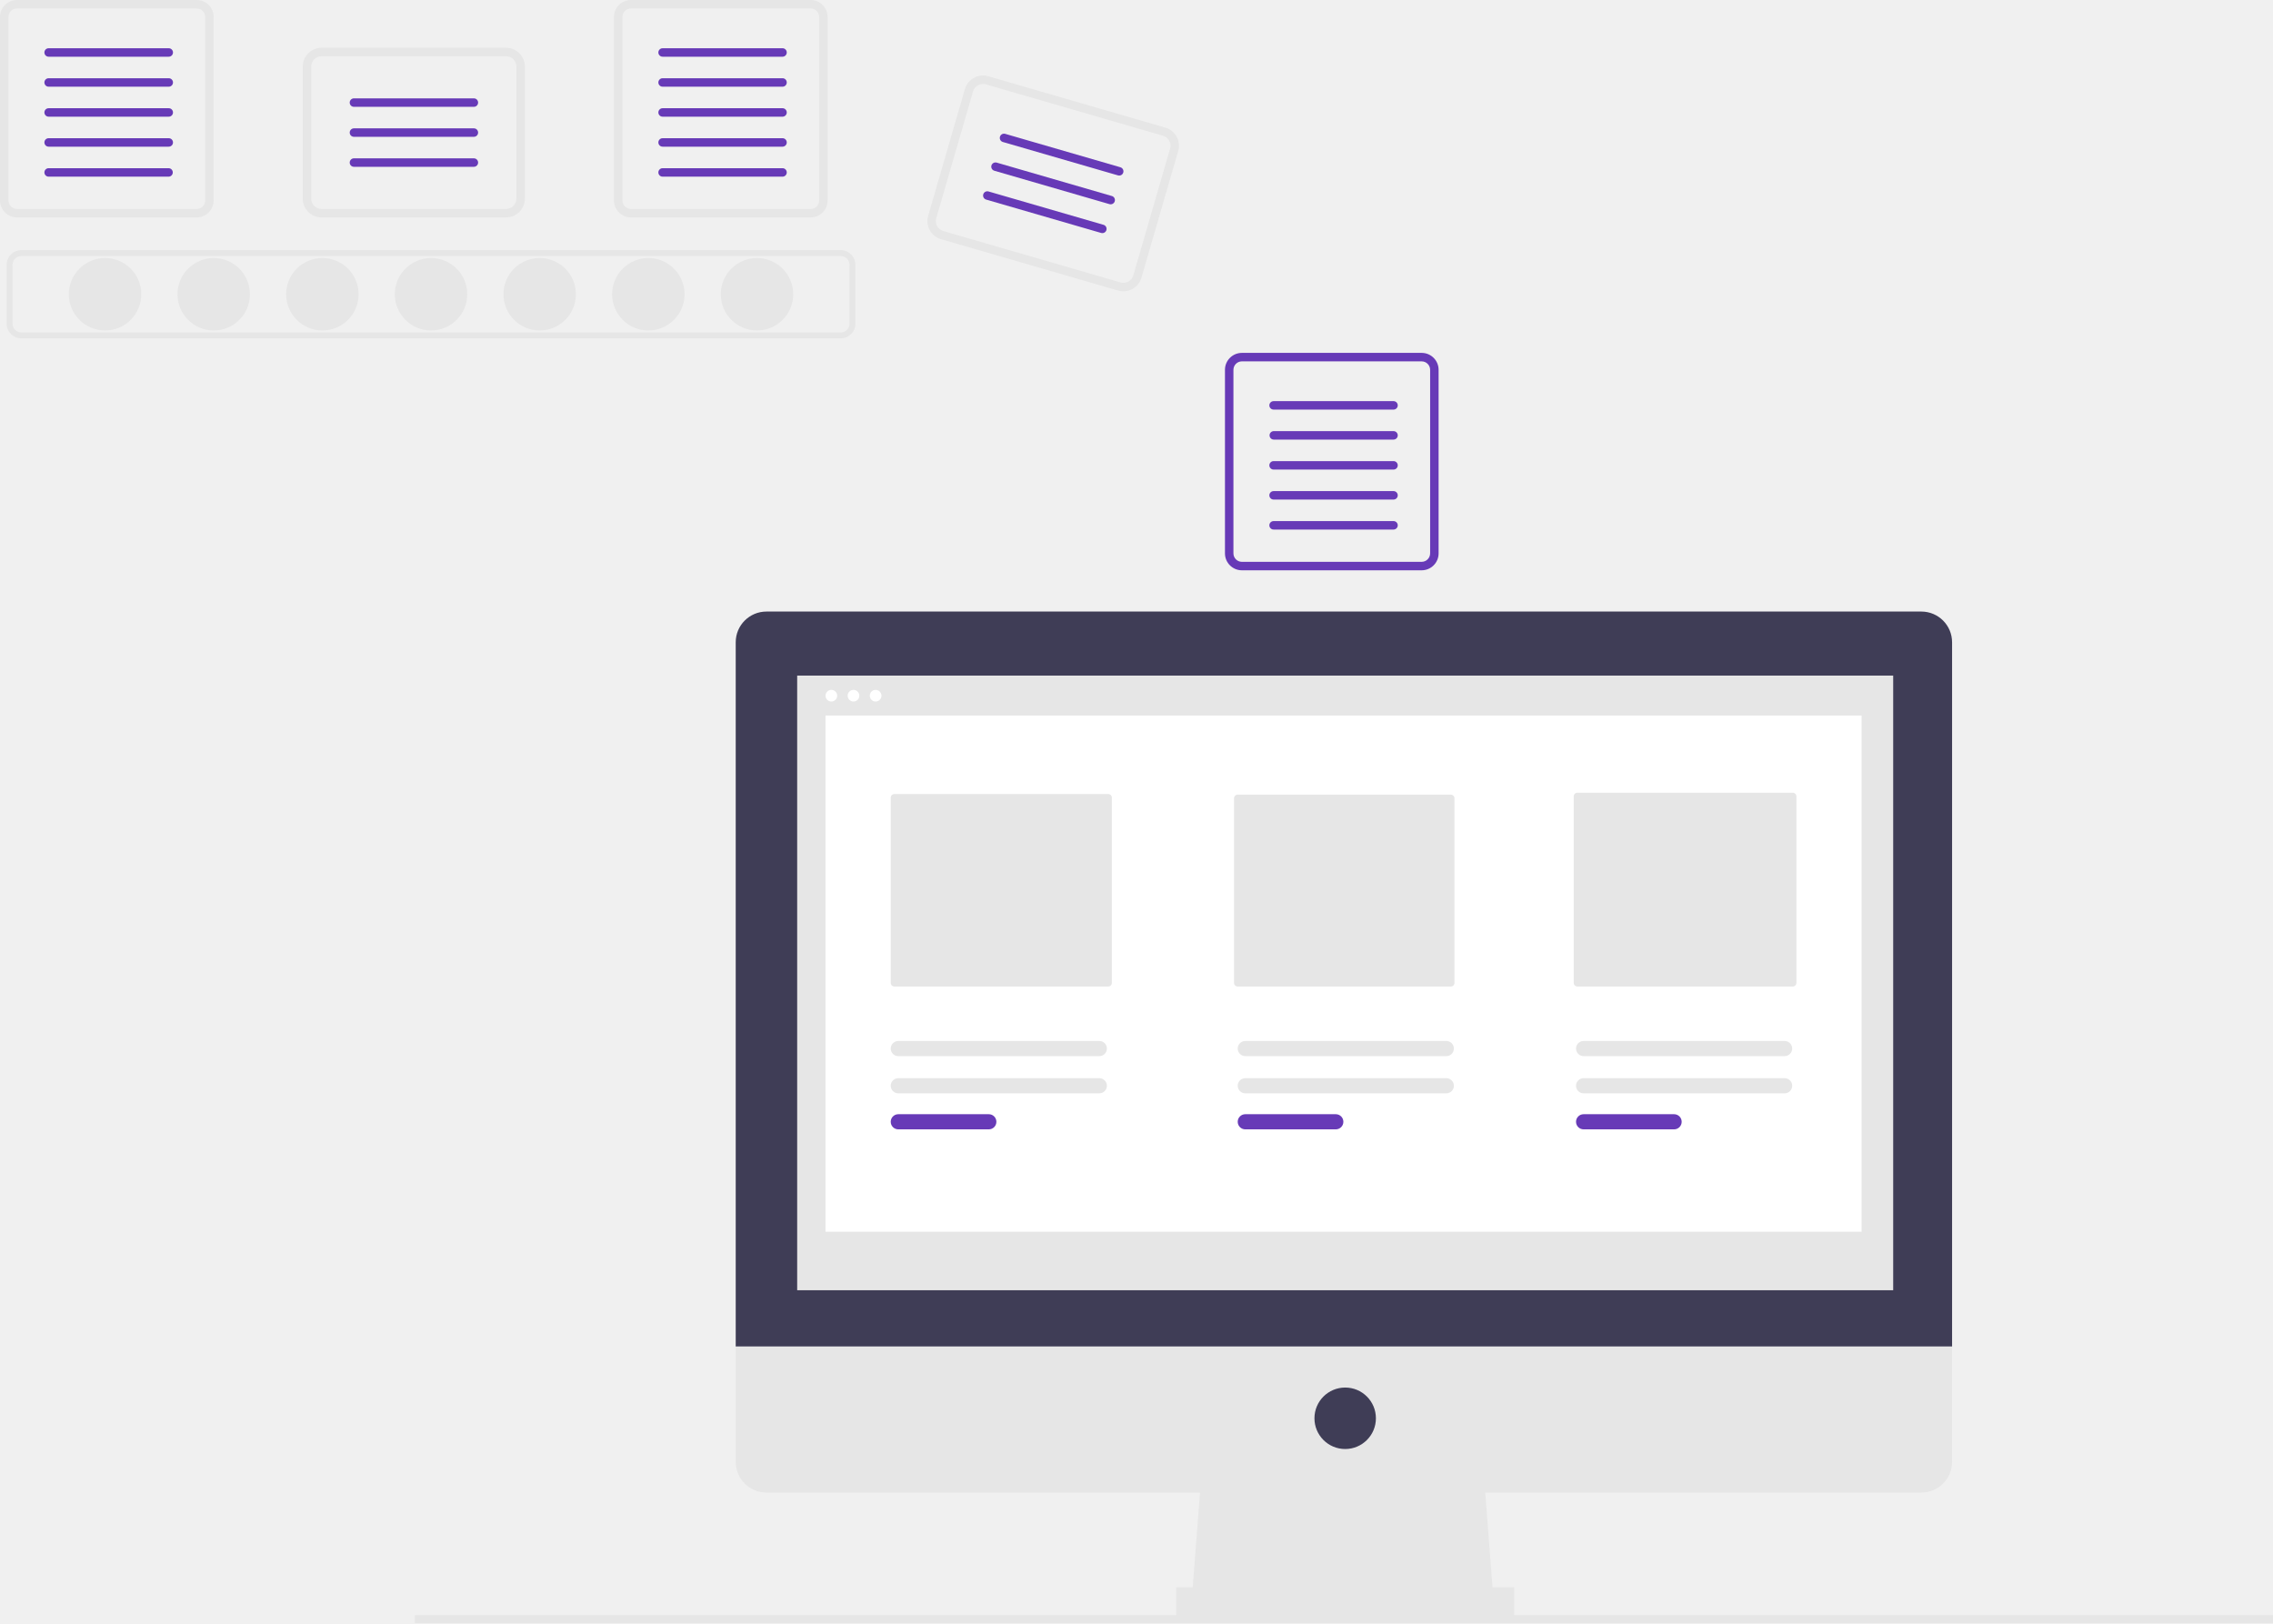
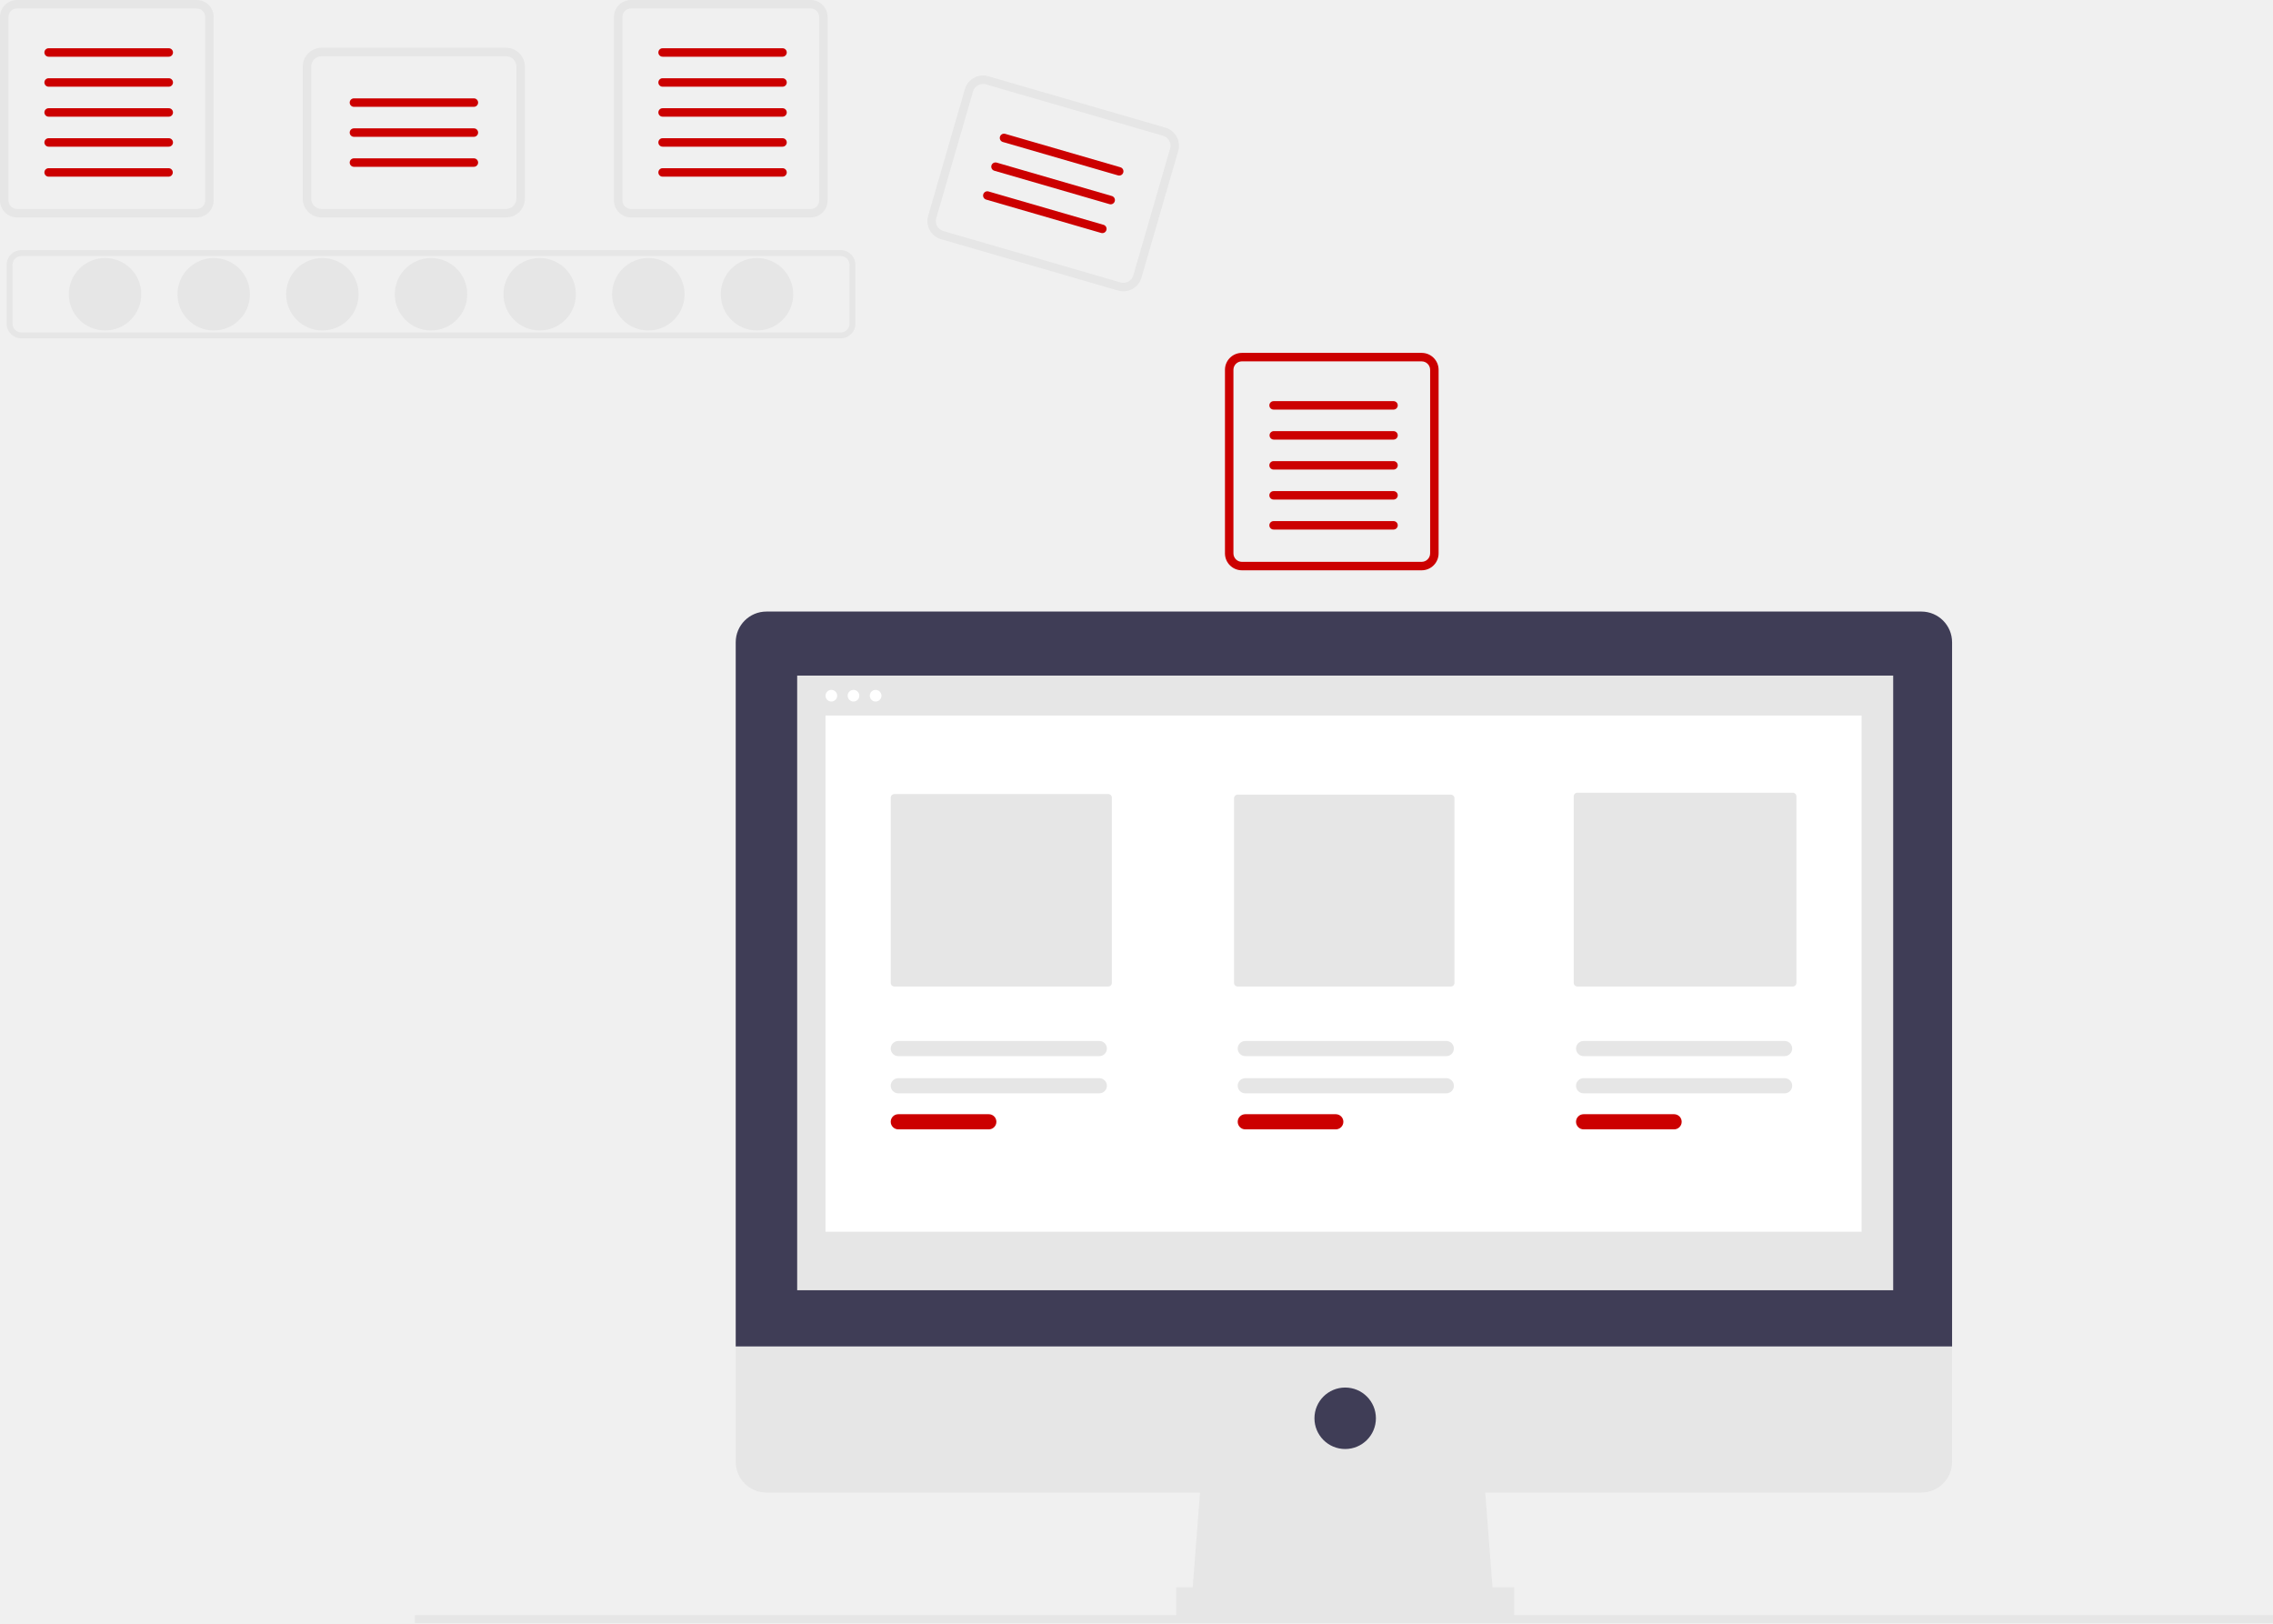
<svg xmlns="http://www.w3.org/2000/svg" data-name="Layer 1" width="855.418" height="610.775" viewBox="0 0 855.418 610.775">
  <circle cx="39.536" cy="110.727" r="13.631" fill="#e6e6e6" />
  <circle cx="80.428" cy="110.727" r="13.631" fill="#e6e6e6" />
  <circle cx="121.319" cy="110.727" r="13.631" fill="#e6e6e6" />
  <circle cx="162.211" cy="110.727" r="13.631" fill="#e6e6e6" />
  <circle cx="203.103" cy="110.727" r="13.631" fill="#e6e6e6" />
  <circle cx="243.994" cy="110.727" r="13.631" fill="#e6e6e6" />
  <circle cx="284.886" cy="110.727" r="13.631" fill="#e6e6e6" />
  <path d="M488.674,271.938H180.329a5.553,5.553,0,0,1-5.547-5.547V244.287a5.553,5.553,0,0,1,5.547-5.547H488.674a5.553,5.553,0,0,1,5.547,5.547V266.391A5.553,5.553,0,0,1,488.674,271.938ZM180.329,240.959a3.332,3.332,0,0,0-3.328,3.328V266.391a3.332,3.332,0,0,0,3.328,3.328H488.674a3.332,3.332,0,0,0,3.328-3.328V244.287a3.332,3.332,0,0,0-3.328-3.328Z" transform="translate(-172.2908 -144.6123)" fill="#e6e6e6" />
  <path d="M246.317,147.799a3.191,3.191,0,0,1,3.187,3.187V220.049a3.191,3.191,0,0,1-3.187,3.187h-67.652a3.191,3.191,0,0,1-3.187-3.187V150.986a3.191,3.191,0,0,1,3.187-3.187h67.652m0-3.187h-67.652a6.374,6.374,0,0,0-6.374,6.374V220.049a6.374,6.374,0,0,0,6.374,6.374h67.652a6.374,6.374,0,0,0,6.374-6.374V150.986a6.374,6.374,0,0,0-6.374-6.374Z" transform="translate(-172.2908 -144.6123)" fill="#e6e6e6" />
-   <path d="M235.765,165.953H190.628a1.594,1.594,0,1,1,0-3.187h45.137a1.594,1.594,0,1,1,0,3.187Z" transform="translate(-172.2908 -144.6123)" fill="#673ab7" />
-   <path d="M235.765,177.238H190.628a1.594,1.594,0,1,1,0-3.187h45.137a1.594,1.594,0,1,1,0,3.187Z" transform="translate(-172.2908 -144.6123)" fill="#673ab7" />
-   <path d="M235.765,188.521H190.628a1.594,1.594,0,1,1,0-3.187h45.137a1.594,1.594,0,1,1,0,3.187Z" transform="translate(-172.2908 -144.6123)" fill="#673ab7" />
-   <path d="M235.765,199.806H190.628a1.594,1.594,0,1,1,0-3.187h45.137a1.594,1.594,0,1,1,0,3.187Z" transform="translate(-172.2908 -144.6123)" fill="#673ab7" />
-   <path d="M235.765,211.091H190.628a1.594,1.594,0,1,1,0-3.187h45.137a1.594,1.594,0,0,1,0,3.187Z" transform="translate(-172.2908 -144.6123)" fill="#673ab7" />
+   <path d="M235.765,165.953H190.628a1.594,1.594,0,1,1,0-3.187h45.137a1.594,1.594,0,1,1,0,3.187Z" transform="translate(-172.2908 -144.6123)" fill="#cc0000" />
+   <path d="M235.765,177.238H190.628a1.594,1.594,0,1,1,0-3.187h45.137a1.594,1.594,0,1,1,0,3.187Z" transform="translate(-172.2908 -144.6123)" fill="#cc0000" />
+   <path d="M235.765,188.521H190.628a1.594,1.594,0,1,1,0-3.187h45.137a1.594,1.594,0,1,1,0,3.187Z" transform="translate(-172.2908 -144.6123)" fill="#cc0000" />
+   <path d="M235.765,199.806H190.628a1.594,1.594,0,1,1,0-3.187h45.137a1.594,1.594,0,1,1,0,3.187Z" transform="translate(-172.2908 -144.6123)" fill="#cc0000" />
+   <path d="M235.765,211.091H190.628a1.594,1.594,0,1,1,0-3.187h45.137a1.594,1.594,0,0,1,0,3.187Z" transform="translate(-172.2908 -144.6123)" fill="#cc0000" />
  <path d="M477.378,147.799a3.191,3.191,0,0,1,3.187,3.187V220.049a3.191,3.191,0,0,1-3.187,3.187h-67.652a3.191,3.191,0,0,1-3.187-3.187V150.986a3.191,3.191,0,0,1,3.187-3.187h67.652m0-3.187h-67.652a6.374,6.374,0,0,0-6.374,6.374V220.049a6.374,6.374,0,0,0,6.374,6.374h67.652a6.374,6.374,0,0,0,6.374-6.374V150.986a6.374,6.374,0,0,0-6.374-6.374Z" transform="translate(-172.2908 -144.6123)" fill="#e6e6e6" />
-   <path d="M466.826,165.953H421.689a1.594,1.594,0,1,1,0-3.187h45.137a1.594,1.594,0,0,1,0,3.187Z" transform="translate(-172.2908 -144.6123)" fill="#673ab7" />
-   <path d="M466.826,177.238H421.689a1.594,1.594,0,1,1,0-3.187h45.137a1.594,1.594,0,0,1,0,3.187Z" transform="translate(-172.2908 -144.6123)" fill="#673ab7" />
-   <path d="M466.826,188.521H421.689a1.594,1.594,0,1,1,0-3.187h45.137a1.594,1.594,0,0,1,0,3.187Z" transform="translate(-172.2908 -144.6123)" fill="#673ab7" />
-   <path d="M466.826,199.806H421.689a1.594,1.594,0,1,1,0-3.187h45.137a1.594,1.594,0,0,1,0,3.187Z" transform="translate(-172.2908 -144.6123)" fill="#673ab7" />
-   <path d="M466.826,211.091H421.689a1.594,1.594,0,1,1,0-3.187h45.137a1.594,1.594,0,0,1,0,3.187Z" transform="translate(-172.2908 -144.6123)" fill="#673ab7" />
-   <path d="M707.317,280.591a3.191,3.191,0,0,1,3.187,3.187v69.063a3.191,3.191,0,0,1-3.187,3.187H639.665a3.191,3.191,0,0,1-3.187-3.187V283.778a3.191,3.191,0,0,1,3.187-3.187h67.652m0-3.187H639.665a6.374,6.374,0,0,0-6.374,6.374v69.063a6.374,6.374,0,0,0,6.374,6.374h67.652a6.374,6.374,0,0,0,6.374-6.374V283.778a6.374,6.374,0,0,0-6.374-6.374Z" transform="translate(-172.2908 -144.6123)" fill="#673ab7" />
-   <path d="M696.765,298.744H651.628a1.594,1.594,0,1,1,0-3.187h45.137a1.594,1.594,0,0,1,0,3.187Z" transform="translate(-172.2908 -144.6123)" fill="#673ab7" />
-   <path d="M696.765,310.029H651.628a1.594,1.594,0,0,1,0-3.187h45.137a1.594,1.594,0,0,1,0,3.187Z" transform="translate(-172.2908 -144.6123)" fill="#673ab7" />
-   <path d="M696.765,321.313H651.628a1.594,1.594,0,1,1,0-3.187h45.137a1.594,1.594,0,0,1,0,3.187Z" transform="translate(-172.2908 -144.6123)" fill="#673ab7" />
-   <path d="M696.765,332.597H651.628a1.594,1.594,0,1,1,0-3.187h45.137a1.594,1.594,0,0,1,0,3.187Z" transform="translate(-172.2908 -144.6123)" fill="#673ab7" />
-   <path d="M696.765,343.882H651.628a1.594,1.594,0,1,1,0-3.187h45.137a1.594,1.594,0,0,1,0,3.187Z" transform="translate(-172.2908 -144.6123)" fill="#673ab7" />
+   <path d="M466.826,165.953H421.689a1.594,1.594,0,1,1,0-3.187h45.137a1.594,1.594,0,0,1,0,3.187Z" transform="translate(-172.2908 -144.6123)" fill="#cc0000" />
+   <path d="M466.826,177.238H421.689a1.594,1.594,0,1,1,0-3.187h45.137a1.594,1.594,0,0,1,0,3.187Z" transform="translate(-172.2908 -144.6123)" fill="#cc0000" />
+   <path d="M466.826,188.521H421.689a1.594,1.594,0,1,1,0-3.187h45.137a1.594,1.594,0,0,1,0,3.187Z" transform="translate(-172.2908 -144.6123)" fill="#cc0000" />
+   <path d="M466.826,199.806H421.689a1.594,1.594,0,1,1,0-3.187h45.137a1.594,1.594,0,0,1,0,3.187Z" transform="translate(-172.2908 -144.6123)" fill="#cc0000" />
+   <path d="M466.826,211.091H421.689a1.594,1.594,0,1,1,0-3.187h45.137a1.594,1.594,0,0,1,0,3.187Z" transform="translate(-172.2908 -144.6123)" fill="#cc0000" />
+   <path d="M707.317,280.591a3.191,3.191,0,0,1,3.187,3.187v69.063a3.191,3.191,0,0,1-3.187,3.187H639.665a3.191,3.191,0,0,1-3.187-3.187V283.778a3.191,3.191,0,0,1,3.187-3.187h67.652m0-3.187H639.665a6.374,6.374,0,0,0-6.374,6.374v69.063a6.374,6.374,0,0,0,6.374,6.374h67.652a6.374,6.374,0,0,0,6.374-6.374V283.778a6.374,6.374,0,0,0-6.374-6.374Z" transform="translate(-172.2908 -144.6123)" fill="#cc0000" />
+   <path d="M696.765,298.744H651.628a1.594,1.594,0,1,1,0-3.187h45.137a1.594,1.594,0,0,1,0,3.187Z" transform="translate(-172.2908 -144.6123)" fill="#cc0000" />
+   <path d="M696.765,310.029H651.628a1.594,1.594,0,0,1,0-3.187h45.137a1.594,1.594,0,0,1,0,3.187Z" transform="translate(-172.2908 -144.6123)" fill="#cc0000" />
+   <path d="M696.765,321.313H651.628a1.594,1.594,0,1,1,0-3.187h45.137a1.594,1.594,0,0,1,0,3.187Z" transform="translate(-172.2908 -144.6123)" fill="#cc0000" />
+   <path d="M696.765,332.597H651.628a1.594,1.594,0,1,1,0-3.187h45.137a1.594,1.594,0,0,1,0,3.187Z" transform="translate(-172.2908 -144.6123)" fill="#cc0000" />
+   <path d="M696.765,343.882H651.628a1.594,1.594,0,1,1,0-3.187h45.137a1.594,1.594,0,0,1,0,3.187Z" transform="translate(-172.2908 -144.6123)" fill="#cc0000" />
  <path d="M362.733,226.423H293.309a7.09,7.09,0,0,1-7.081-7.081V169.665a7.09,7.09,0,0,1,7.081-7.082h69.423a7.09,7.09,0,0,1,7.082,7.082V219.342A7.09,7.09,0,0,1,362.733,226.423ZM293.309,165.77a3.899,3.899,0,0,0-3.894,3.895V219.342a3.899,3.899,0,0,0,3.894,3.894h69.423a3.899,3.899,0,0,0,3.895-3.894V169.665a3.9,3.9,0,0,0-3.895-3.895Z" transform="translate(-172.2908 -144.6123)" fill="#e6e6e6" />
-   <path d="M350.59,184.812H305.453a1.594,1.594,0,0,1,0-3.187H350.59a1.594,1.594,0,1,1,0,3.187Z" transform="translate(-172.2908 -144.6123)" fill="#673ab7" />
-   <path d="M350.59,196.097H305.453a1.594,1.594,0,0,1,0-3.187H350.59a1.594,1.594,0,1,1,0,3.187Z" transform="translate(-172.2908 -144.6123)" fill="#673ab7" />
-   <path d="M350.59,207.381H305.453a1.594,1.594,0,0,1,0-3.187H350.59a1.594,1.594,0,1,1,0,3.187Z" transform="translate(-172.2908 -144.6123)" fill="#673ab7" />
+   <path d="M350.59,184.812H305.453a1.594,1.594,0,0,1,0-3.187H350.59a1.594,1.594,0,1,1,0,3.187Z" transform="translate(-172.2908 -144.6123)" fill="#cc0000" />
+   <path d="M350.59,196.097H305.453a1.594,1.594,0,0,1,0-3.187H350.59a1.594,1.594,0,1,1,0,3.187Z" transform="translate(-172.2908 -144.6123)" fill="#cc0000" />
+   <path d="M350.59,207.381H305.453a1.594,1.594,0,0,1,0-3.187H350.59a1.594,1.594,0,1,1,0,3.187Z" transform="translate(-172.2908 -144.6123)" fill="#cc0000" />
  <path d="M593.091,253.95,526.415,234.614a7.09,7.09,0,0,1-4.829-8.774l13.836-47.711a7.09,7.09,0,0,1,8.774-4.83l66.676,19.336a7.09,7.09,0,0,1,4.829,8.774l-13.836,47.711A7.09,7.09,0,0,1,593.091,253.95Zm-49.783-77.589a3.899,3.899,0,0,0-4.825,2.656L524.647,226.728a3.899,3.899,0,0,0,2.656,4.825l66.676,19.336a3.899,3.899,0,0,0,4.826-2.655l13.836-47.711a3.9,3.9,0,0,0-2.656-4.826Z" transform="translate(-172.2908 -144.6123)" fill="#e6e6e6" />
-   <path d="M593.018,210.604l-43.351-12.572a1.594,1.594,0,0,1,.888-3.061L593.906,207.543a1.594,1.594,0,1,1-.888,3.061Z" transform="translate(-172.2908 -144.6123)" fill="#673ab7" />
-   <path d="M589.875,221.442,546.524,208.87a1.594,1.594,0,1,1,.888-3.061L590.763,218.381a1.594,1.594,0,0,1-.888,3.061Z" transform="translate(-172.2908 -144.6123)" fill="#673ab7" />
-   <path d="M586.732,232.28l-43.351-12.572a1.594,1.594,0,0,1,.888-3.061l43.351,12.572a1.594,1.594,0,0,1-.888,3.061Z" transform="translate(-172.2908 -144.6123)" fill="#673ab7" />
+   <path d="M593.018,210.604l-43.351-12.572a1.594,1.594,0,0,1,.888-3.061L593.906,207.543a1.594,1.594,0,1,1-.888,3.061Z" transform="translate(-172.2908 -144.6123)" fill="#cc0000" />
+   <path d="M589.875,221.442,546.524,208.87a1.594,1.594,0,1,1,.888-3.061L590.763,218.381a1.594,1.594,0,0,1-.888,3.061Z" transform="translate(-172.2908 -144.6123)" fill="#cc0000" />
+   <path d="M586.732,232.28l-43.351-12.572a1.594,1.594,0,0,1,.888-3.061l43.351,12.572a1.594,1.594,0,0,1-.888,3.061Z" transform="translate(-172.2908 -144.6123)" fill="#cc0000" />
  <rect x="156.106" y="607.775" width="699.312" height="3" fill="#e6e6e6" />
  <polygon points="562.14 603.085 448.421 603.085 452.276 552.973 558.285 552.973 562.14 603.085" fill="#e6e6e6" />
  <rect x="442.639" y="597.303" width="127.21" height="11.565" fill="#e6e6e6" />
  <path d="M895.371,374.74H460.735a11.565,11.565,0,0,0-11.565,11.565h0V651.327H906.935V386.305a11.565,11.565,0,0,0-11.565-11.565Z" transform="translate(-172.2908 -144.6123)" fill="#3f3d56" />
  <path d="M449.171,651.327v43.367a11.565,11.565,0,0,0,11.565,11.565H895.371a11.565,11.565,0,0,0,11.565-11.565h0V651.327Z" transform="translate(-172.2908 -144.6123)" fill="#e6e6e6" />
  <rect x="300.009" y="254.221" width="412.47" height="231.292" fill="#e6e6e6" />
  <circle cx="506.244" cy="533.698" r="11.565" fill="#3f3d56" />
  <circle cx="312.87" cy="261.795" r="2.195" fill="#fff" />
  <circle cx="321.2" cy="261.795" r="2.195" fill="#fff" />
  <circle cx="329.531" cy="261.795" r="2.195" fill="#fff" />
  <rect x="310.675" y="269.253" width="389.916" height="194.247" fill="#fff" />
  <path d="M508.885,443.411a1.38,1.38,0,0,0-1.378,1.378v69.676a1.38,1.38,0,0,0,1.378,1.378H589.349a1.38,1.38,0,0,0,1.378-1.378V444.79a1.38,1.38,0,0,0-1.378-1.378Z" transform="translate(-172.2908 -144.6123)" fill="#e6e6e6" />
  <path d="M638.081,443.635a1.38,1.38,0,0,0-1.379,1.378v69.452a1.38,1.38,0,0,0,1.379,1.378h80.208a1.38,1.38,0,0,0,1.378-1.378V445.014a1.38,1.38,0,0,0-1.378-1.378Z" transform="translate(-172.2908 -144.6123)" fill="#e6e6e6" />
  <path d="M765.922,442.907a1.38,1.38,0,0,0-1.378,1.378v70.18a1.38,1.38,0,0,0,1.378,1.378h81.042a1.38,1.38,0,0,0,1.378-1.378V444.286a1.38,1.38,0,0,0-1.378-1.378Z" transform="translate(-172.2908 -144.6123)" fill="#e6e6e6" />
  <path d="M510.356,550.333a2.85,2.85,0,0,0,0,5.7h75.652a2.85,2.85,0,0,0,0-5.7Z" transform="translate(-172.2908 -144.6123)" fill="#e6e6e6" />
-   <path d="M510.356,563.889a2.85,2.85,0,0,0,0,5.7h34.062a2.85,2.85,0,0,0,0-5.7Z" transform="translate(-172.2908 -144.6123)" fill="#673ab7" />
+   <path d="M510.356,563.889a2.85,2.85,0,0,0,0,5.7h34.062a2.85,2.85,0,0,0,0-5.7Z" transform="translate(-172.2908 -144.6123)" fill="#cc0000" />
  <path d="M640.94,550.333a2.85,2.85,0,0,0,0,5.7h75.652a2.85,2.85,0,0,0,0-5.7Z" transform="translate(-172.2908 -144.6123)" fill="#e6e6e6" />
-   <path d="M640.94,563.889a2.85,2.85,0,0,0,0,5.7h34.062a2.85,2.85,0,0,0,0-5.7Z" transform="translate(-172.2908 -144.6123)" fill="#673ab7" />
+   <path d="M640.94,563.889a2.85,2.85,0,0,0,0,5.7h34.062a2.85,2.85,0,0,0,0-5.7Z" transform="translate(-172.2908 -144.6123)" fill="#cc0000" />
  <path d="M768.26,550.333a2.85,2.85,0,0,0,0,5.7h75.652a2.85,2.85,0,0,0,0-5.7Z" transform="translate(-172.2908 -144.6123)" fill="#e6e6e6" />
  <path d="M510.356,536.333a2.85,2.85,0,0,0,0,5.7h75.652a2.85,2.85,0,0,0,0-5.7Z" transform="translate(-172.2908 -144.6123)" fill="#e6e6e6" />
  <path d="M640.94,536.333a2.85,2.85,0,0,0,0,5.7h75.652a2.85,2.85,0,0,0,0-5.7Z" transform="translate(-172.2908 -144.6123)" fill="#e6e6e6" />
  <path d="M768.26,536.333a2.85,2.85,0,0,0,0,5.7h75.652a2.85,2.85,0,0,0,0-5.7Z" transform="translate(-172.2908 -144.6123)" fill="#e6e6e6" />
-   <path d="M768.26,563.889a2.85,2.85,0,0,0,0,5.7H802.322a2.85,2.85,0,0,0,0-5.7Z" transform="translate(-172.2908 -144.6123)" fill="#673ab7" />
+   <path d="M768.26,563.889a2.85,2.85,0,0,0,0,5.7H802.322a2.85,2.85,0,0,0,0-5.7Z" transform="translate(-172.2908 -144.6123)" fill="#cc0000" />
</svg>
